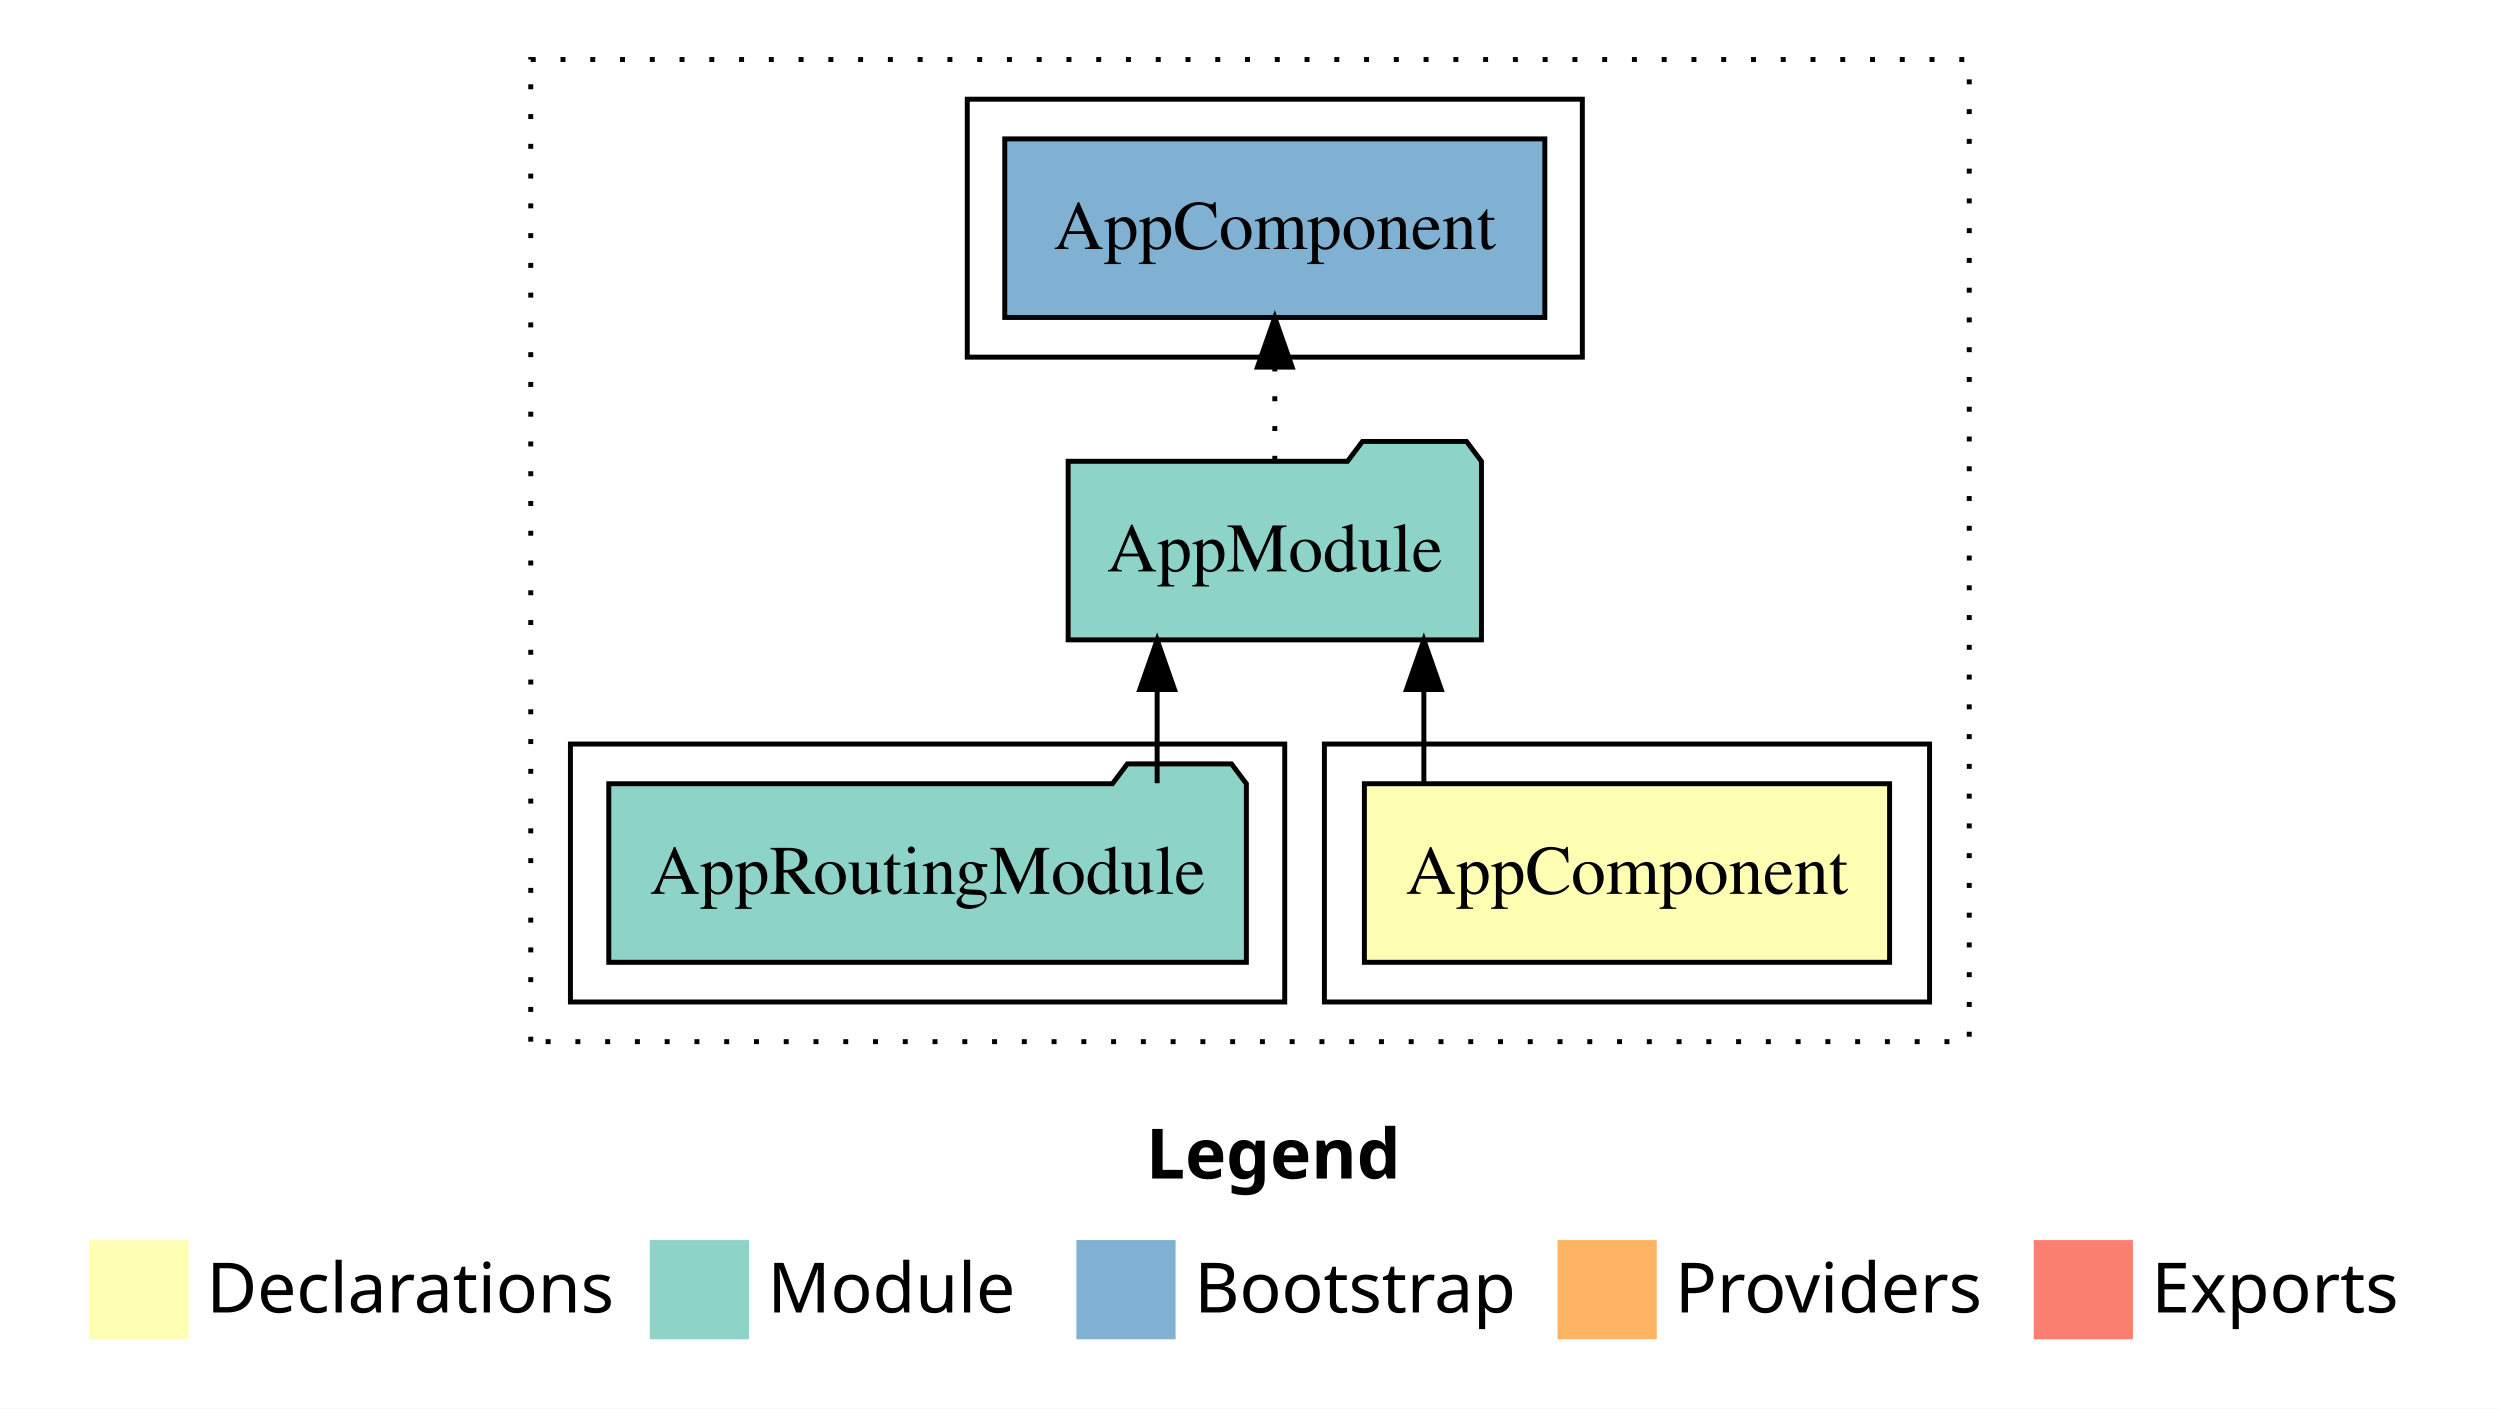
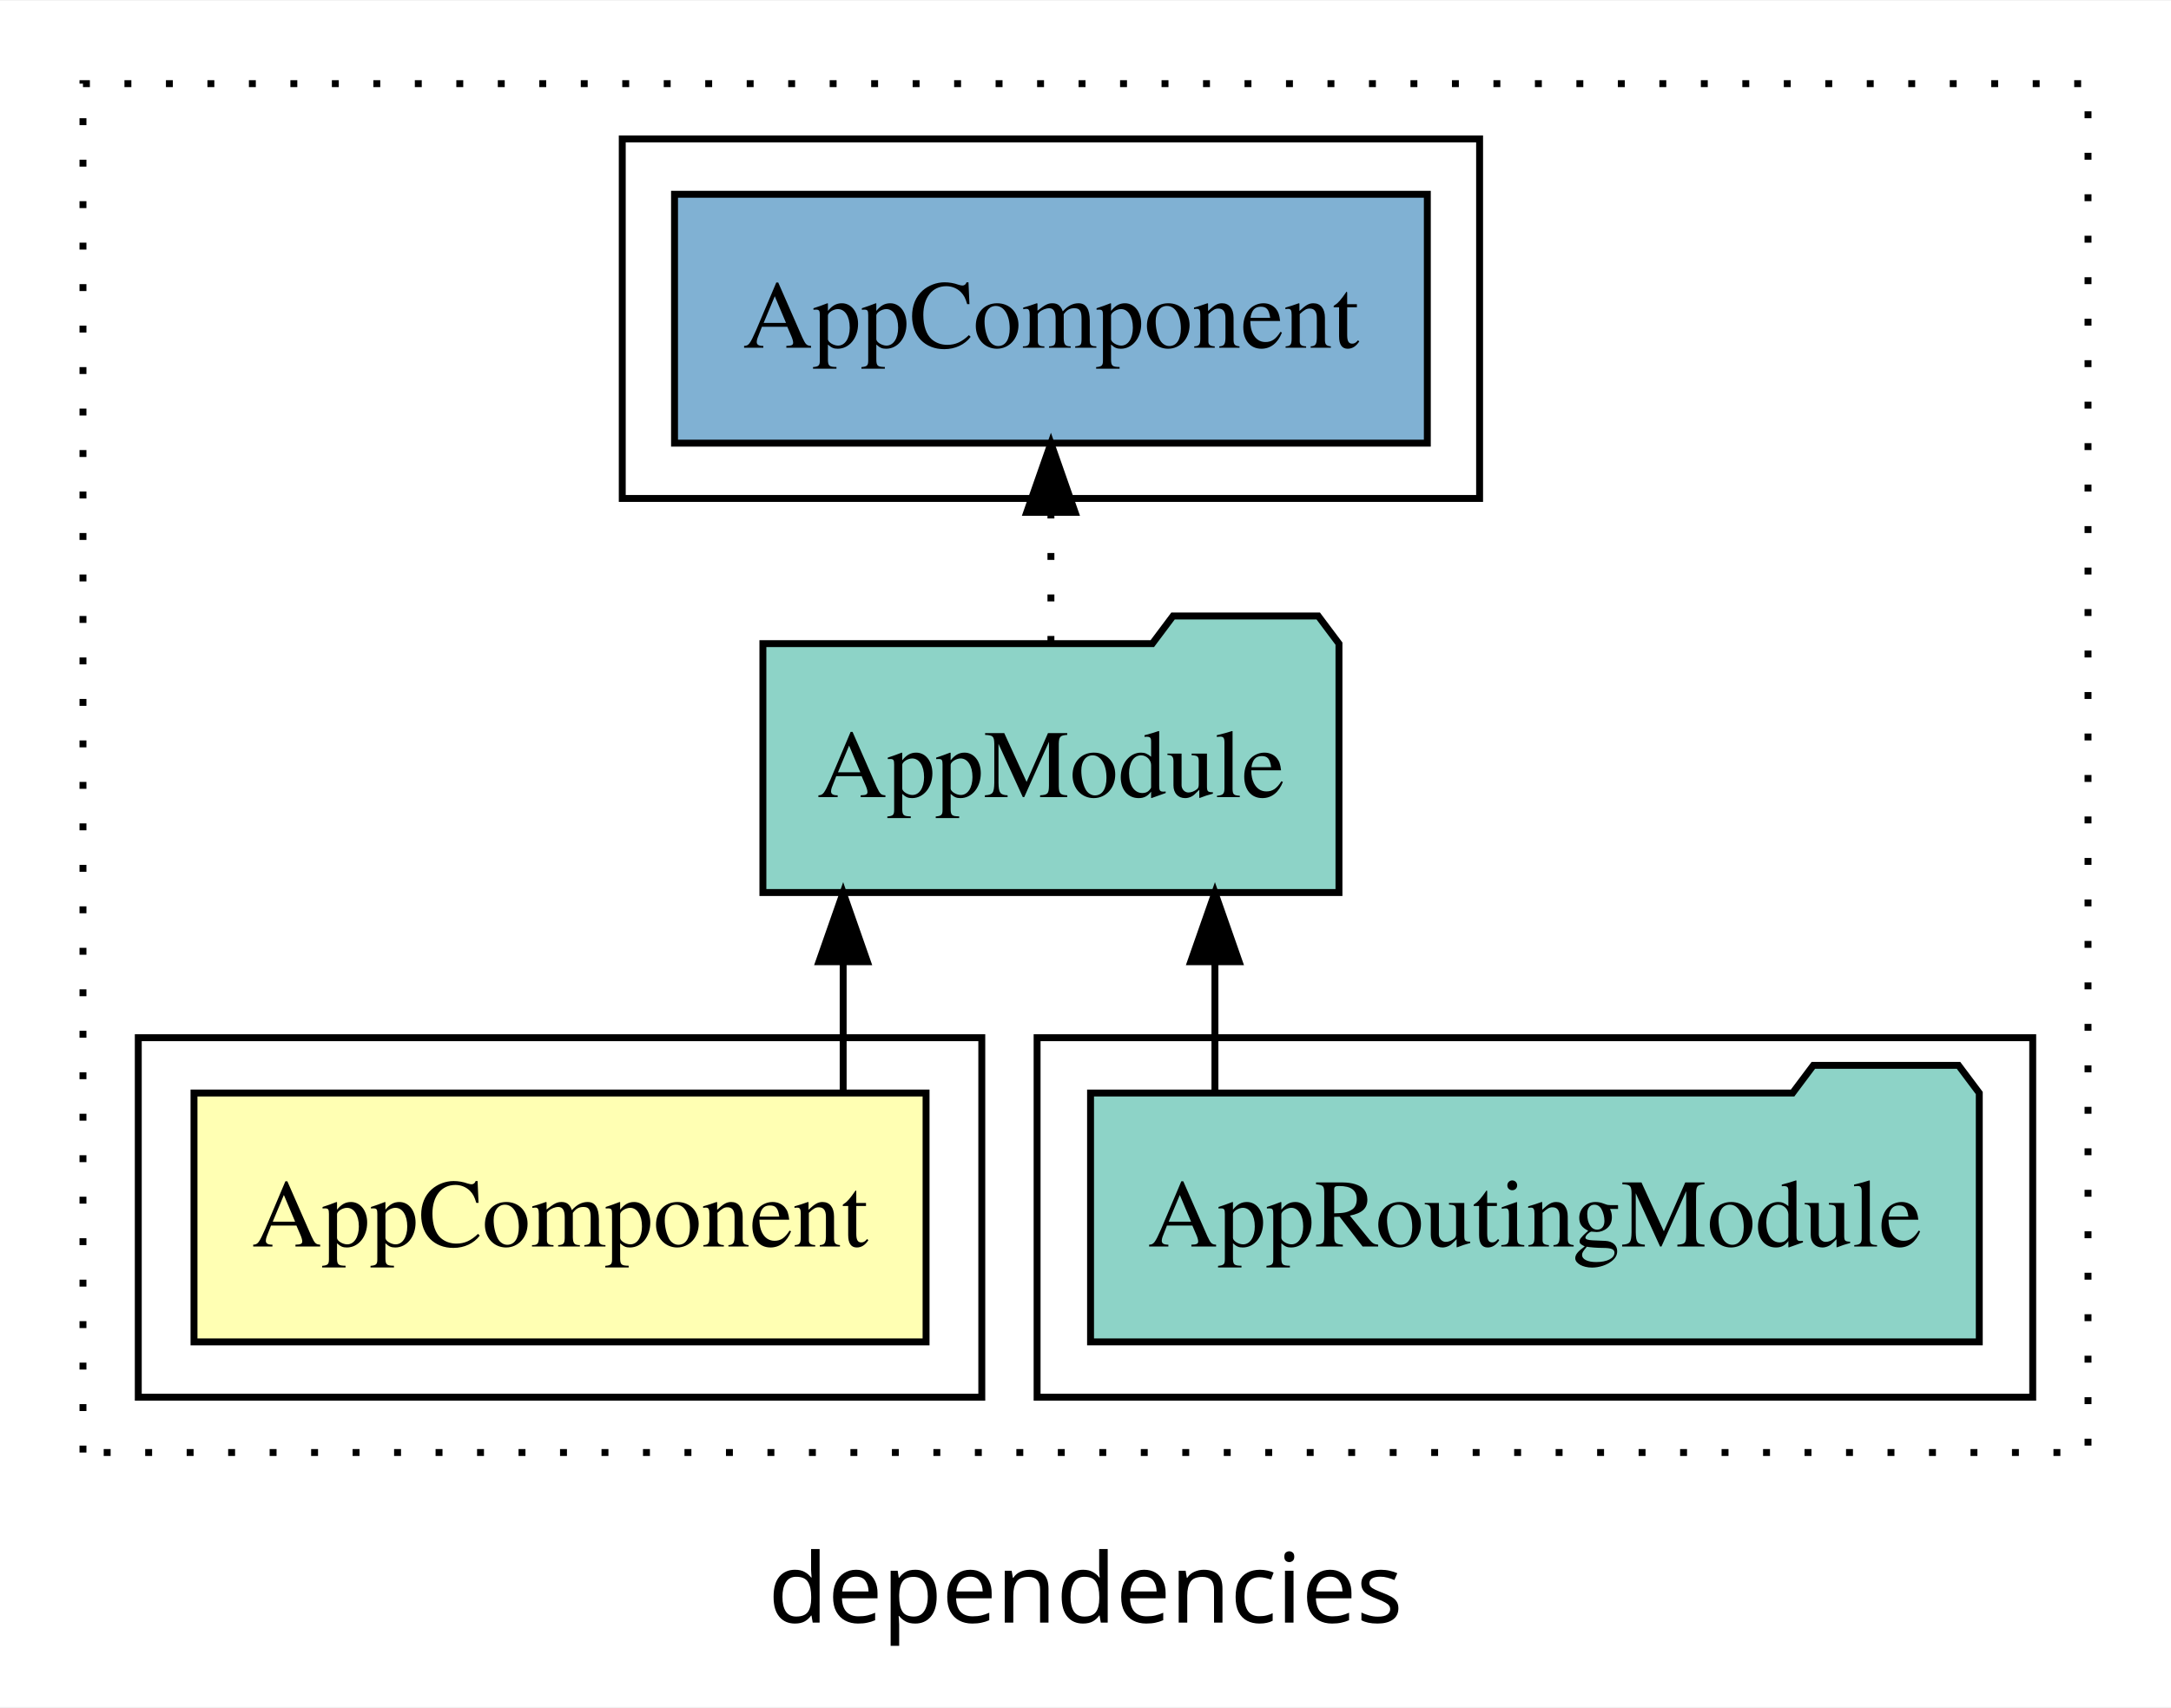
- <svg xmlns="http://www.w3.org/2000/svg" width="504pt" height="284pt" viewBox="0.00 0.00 504.00 284.00">
-   <g id="graph0" class="graph" transform="scale(1 1) rotate(0) translate(4 280)">
-     <polygon fill="white" stroke="transparent" points="-4,4 -4,-280 500,-280 500,4 -4,4" />
-     <text text-anchor="start" x="227.01" y="-42.4" font-family="sans-serif" font-weight="bold" font-size="14.00">Legend</text>
-     <polygon fill="#ffffb3" stroke="transparent" points="14,-10 14,-30 34,-30 34,-10 14,-10" />
-     <text text-anchor="start" x="37.63" y="-15.4" font-family="sans-serif" font-size="14.00">  Declarations</text>
-     <polygon fill="#8dd3c7" stroke="transparent" points="127,-10 127,-30 147,-30 147,-10 127,-10" />
-     <text text-anchor="start" x="150.73" y="-15.4" font-family="sans-serif" font-size="14.00">  Module</text>
-     <polygon fill="#80b1d3" stroke="transparent" points="213,-10 213,-30 233,-30 233,-10 213,-10" />
-     <text text-anchor="start" x="236.78" y="-15.4" font-family="sans-serif" font-size="14.00">  Bootstrap</text>
-     <polygon fill="#fdb462" stroke="transparent" points="310,-10 310,-30 330,-30 330,-10 310,-10" />
-     <text text-anchor="start" x="333.67" y="-15.4" font-family="sans-serif" font-size="14.00">  Providers</text>
-     <polygon fill="#fb8072" stroke="transparent" points="406,-10 406,-30 426,-30 426,-10 406,-10" />
-     <text text-anchor="start" x="429.73" y="-15.4" font-family="sans-serif" font-size="14.00">  Exports</text>
+ <svg xmlns="http://www.w3.org/2000/svg" width="314pt" height="247pt" viewBox="0.00 0.00 314.00 246.80">
+   <g id="graph0" class="graph" transform="scale(1 1) rotate(0) translate(4 242.8)">
+     <polygon fill="white" stroke="transparent" points="-4,4 -4,-242.8 310,-242.8 310,4 -4,4" />
+     <text text-anchor="middle" x="153" y="-8.2" font-family="sans-serif" font-size="14.00">dependencies</text>
    <g id="clust1" class="cluster">
-       <polygon fill="none" stroke="black" stroke-dasharray="1,5" points="103,-70 103,-268 393,-268 393,-70 103,-70" />
+       <polygon fill="none" stroke="black" stroke-dasharray="1,5" points="8,-32.8 8,-230.8 298,-230.8 298,-32.8 8,-32.8" />
+     </g>
+     <g id="clust4" class="cluster">
+       <polygon fill="none" stroke="black" points="146,-40.8 146,-92.8 290,-92.8 290,-40.8 146,-40.8" />
+     </g>
+     <g id="clust6" class="cluster">
+       <polygon fill="none" stroke="black" points="86,-170.8 86,-222.8 210,-222.8 210,-170.8 86,-170.8" />
    </g>
    <g id="clust2" class="cluster">
-       <polygon fill="none" stroke="black" points="263,-78 263,-130 385,-130 385,-78 263,-78" />
-     </g>
-     <g id="clust4" class="cluster">
-       <polygon fill="none" stroke="black" points="111,-78 111,-130 255,-130 255,-78 111,-78" />
-     </g>
-     <g id="clust6" class="cluster">
-       <polygon fill="none" stroke="black" points="191,-208 191,-260 315,-260 315,-208 191,-208" />
+       <polygon fill="none" stroke="black" points="16,-40.8 16,-92.8 138,-92.8 138,-40.8 16,-40.8" />
    </g>
    <g id="node1" class="node">
-       <polygon fill="#ffffb3" stroke="black" points="376.94,-122 271.06,-122 271.06,-86 376.94,-86 376.94,-122" />
-       <text text-anchor="middle" x="324" y="-99.8" font-family="Times,serif" font-size="14.00">AppComponent</text>
+       <polygon fill="#ffffb3" stroke="black" points="129.94,-84.8 24.06,-84.8 24.06,-48.8 129.94,-48.8 129.94,-84.8" />
+       <text text-anchor="middle" x="77" y="-62.6" font-family="Times,serif" font-size="14.00">AppComponent</text>
    </g>
    <g id="node2" class="node">
-       <polygon fill="#8dd3c7" stroke="black" points="294.66,-187 291.66,-191 270.66,-191 267.66,-187 211.34,-187 211.34,-151 294.66,-151 294.66,-187" />
-       <text text-anchor="middle" x="253" y="-164.8" font-family="Times,serif" font-size="14.00">AppModule</text>
+       <polygon fill="#8dd3c7" stroke="black" points="189.66,-149.8 186.66,-153.8 165.66,-153.8 162.66,-149.8 106.34,-149.8 106.34,-113.8 189.66,-113.8 189.66,-149.8" />
+       <text text-anchor="middle" x="148" y="-127.6" font-family="Times,serif" font-size="14.00">AppModule</text>
    </g>
    <g id="edge1" class="edge">
-       <path fill="none" stroke="black" d="M283.05,-122.11C283.05,-122.11 283.05,-140.99 283.05,-140.99" />
-       <polygon fill="black" stroke="black" points="279.55,-140.99 283.05,-150.99 286.55,-140.99 279.55,-140.99" />
+       <path fill="none" stroke="black" d="M117.95,-84.91C117.95,-84.91 117.95,-103.79 117.95,-103.79" />
+       <polygon fill="black" stroke="black" points="114.45,-103.79 117.95,-113.79 121.45,-103.79 114.45,-103.79" />
    </g>
    <g id="node4" class="node">
-       <polygon fill="#80b1d3" stroke="black" points="307.44,-252 198.56,-252 198.56,-216 307.44,-216 307.44,-252" />
-       <text text-anchor="middle" x="253" y="-229.8" font-family="Times,serif" font-size="14.00">AppComponent </text>
+       <polygon fill="#80b1d3" stroke="black" points="202.44,-214.8 93.56,-214.8 93.56,-178.8 202.44,-178.8 202.44,-214.8" />
+       <text text-anchor="middle" x="148" y="-192.6" font-family="Times,serif" font-size="14.00">AppComponent </text>
    </g>
    <g id="edge3" class="edge">
-       <path fill="none" stroke="black" stroke-dasharray="1,5" d="M253,-187.11C253,-187.11 253,-205.99 253,-205.99" />
-       <polygon fill="black" stroke="black" points="249.5,-205.99 253,-215.99 256.5,-205.99 249.5,-205.99" />
+       <path fill="none" stroke="black" stroke-dasharray="1,5" d="M148,-149.91C148,-149.91 148,-168.79 148,-168.79" />
+       <polygon fill="black" stroke="black" points="144.5,-168.79 148,-178.79 151.5,-168.79 144.5,-168.79" />
    </g>
    <g id="node3" class="node">
-       <polygon fill="#8dd3c7" stroke="black" points="247.27,-122 244.27,-126 223.27,-126 220.27,-122 118.73,-122 118.73,-86 247.27,-86 247.27,-122" />
-       <text text-anchor="middle" x="183" y="-99.8" font-family="Times,serif" font-size="14.00">AppRoutingModule</text>
+       <polygon fill="#8dd3c7" stroke="black" points="282.27,-84.8 279.27,-88.8 258.27,-88.8 255.27,-84.8 153.73,-84.8 153.73,-48.8 282.27,-48.8 282.27,-84.8" />
+       <text text-anchor="middle" x="218" y="-62.6" font-family="Times,serif" font-size="14.00">AppRoutingModule</text>
    </g>
    <g id="edge2" class="edge">
-       <path fill="none" stroke="black" d="M229.28,-122.11C229.28,-122.11 229.28,-140.99 229.28,-140.99" />
-       <polygon fill="black" stroke="black" points="225.78,-140.99 229.28,-150.99 232.78,-140.99 225.78,-140.99" />
+       <path fill="none" stroke="black" d="M171.72,-84.91C171.72,-84.91 171.72,-103.79 171.72,-103.79" />
+       <polygon fill="black" stroke="black" points="168.22,-103.79 171.72,-113.79 175.22,-103.79 168.22,-103.79" />
    </g>
  </g>
</svg>
